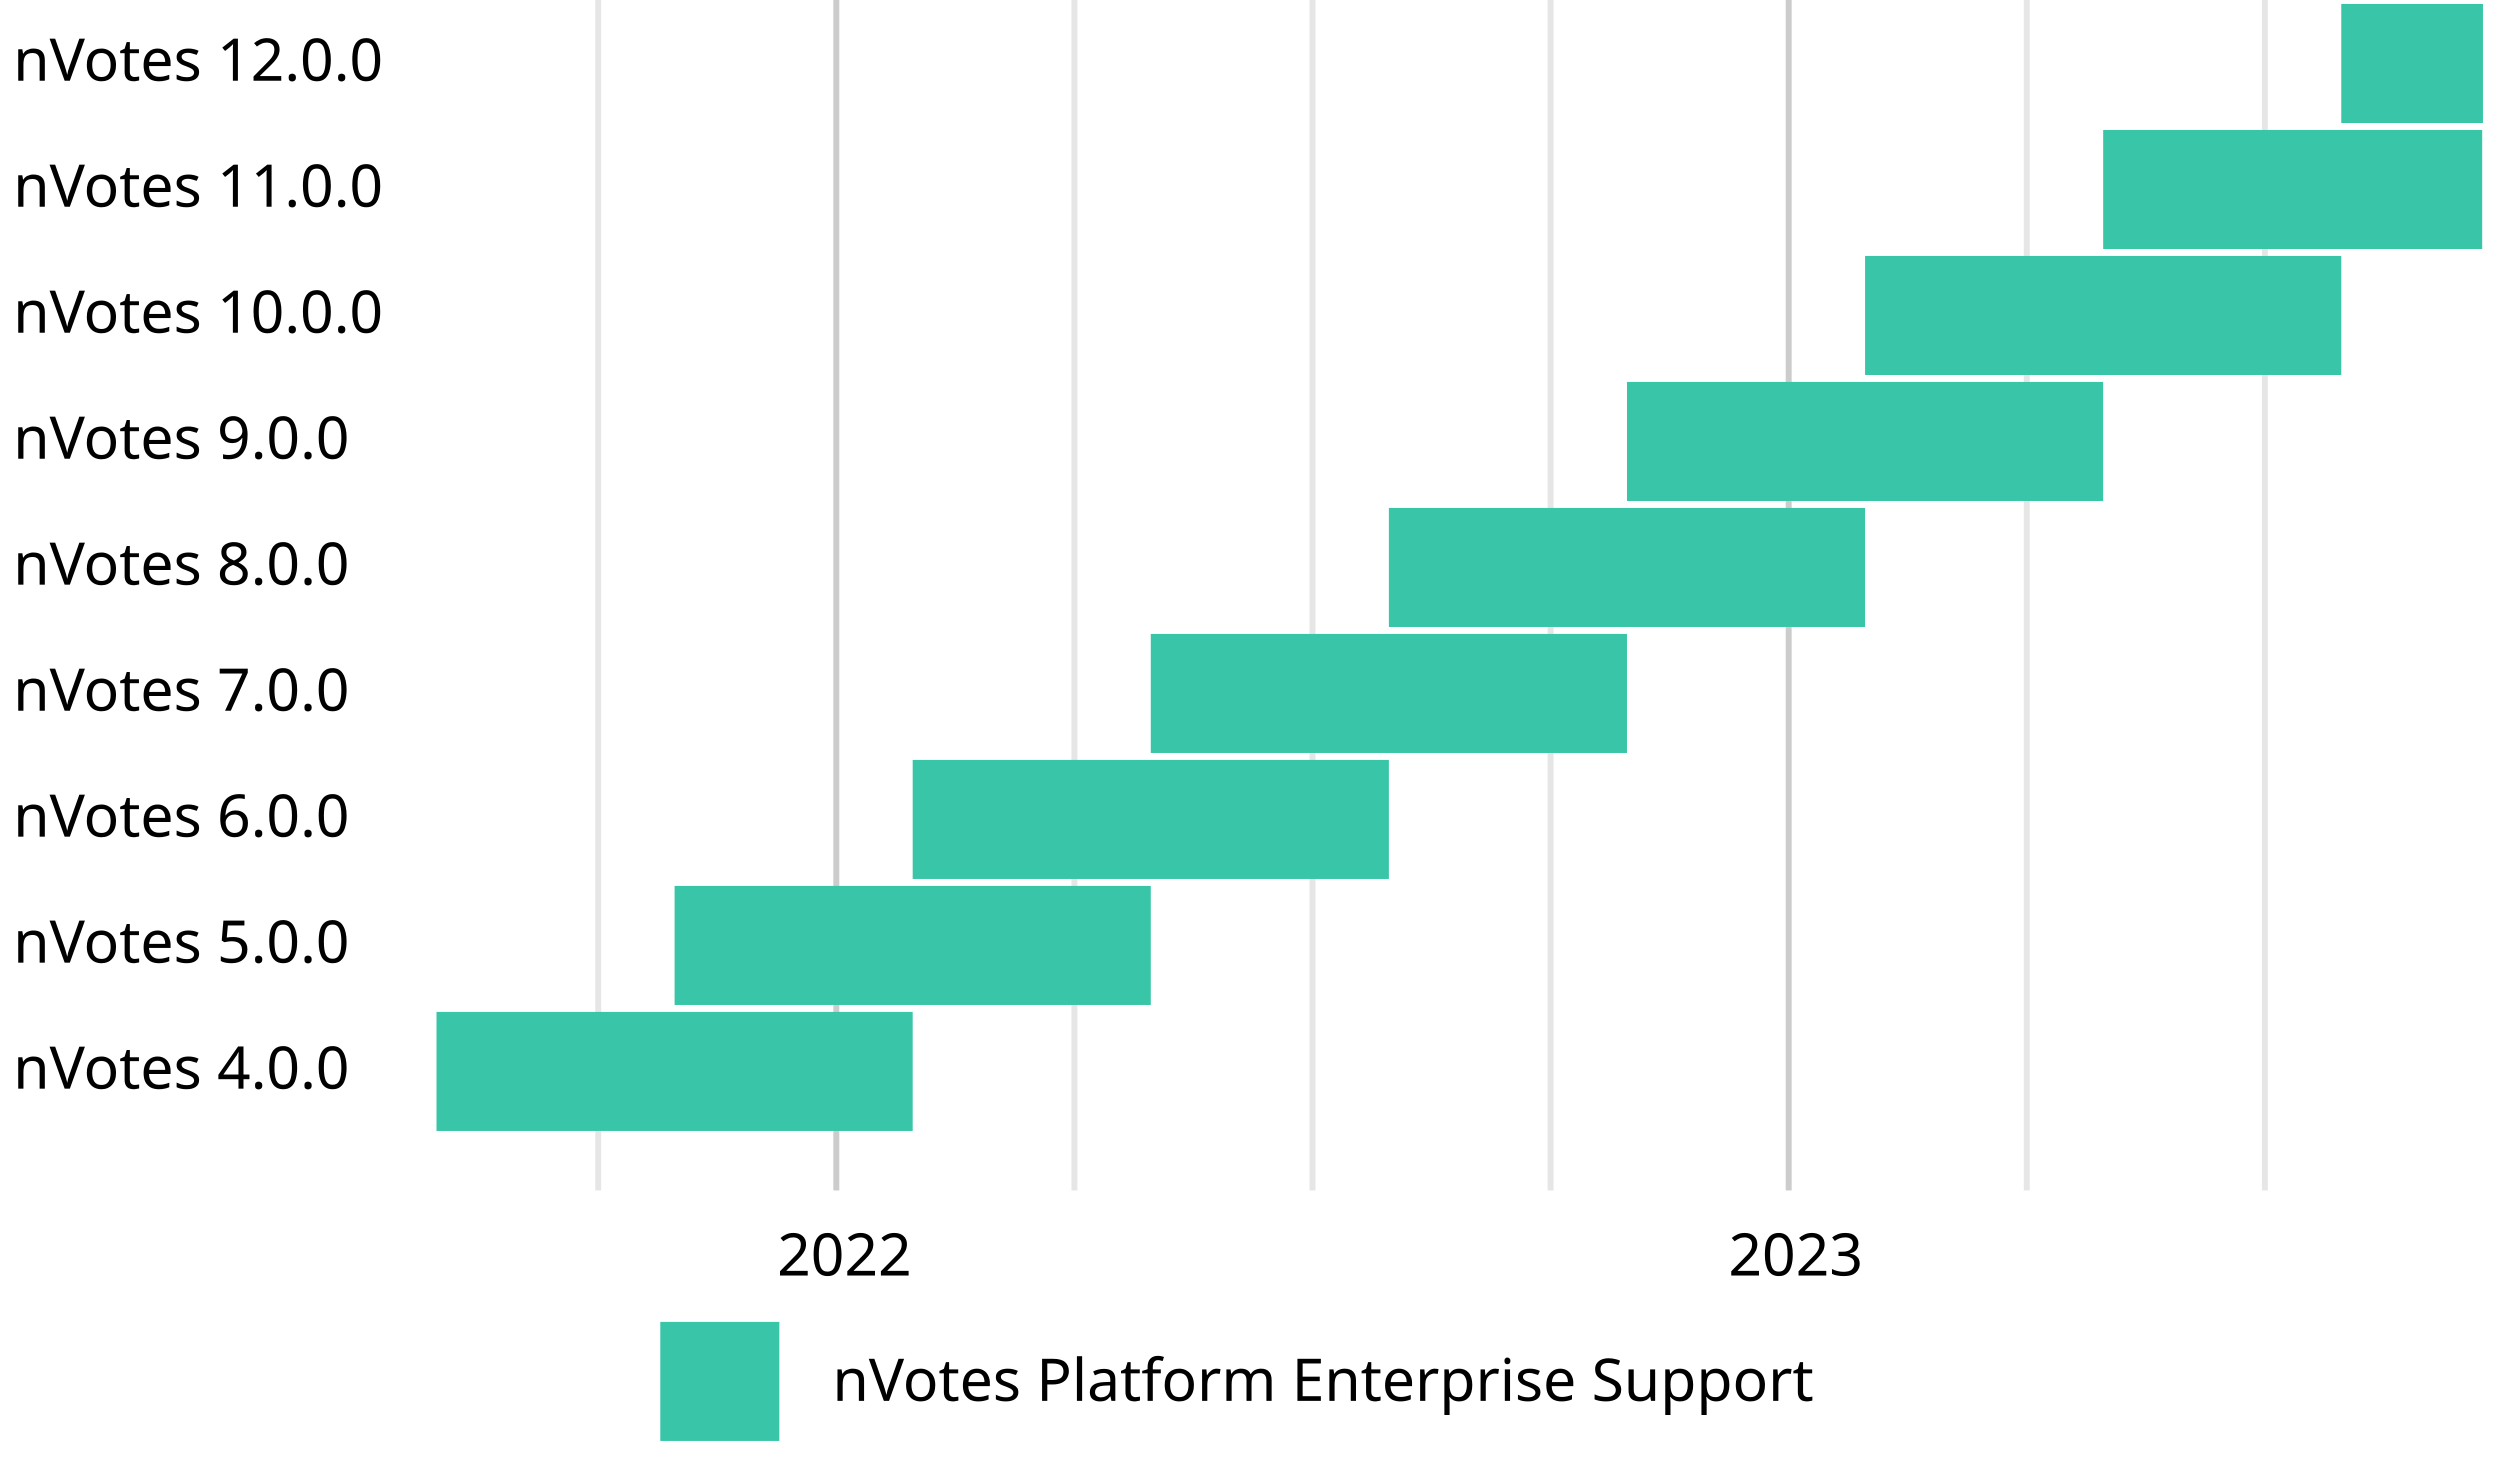
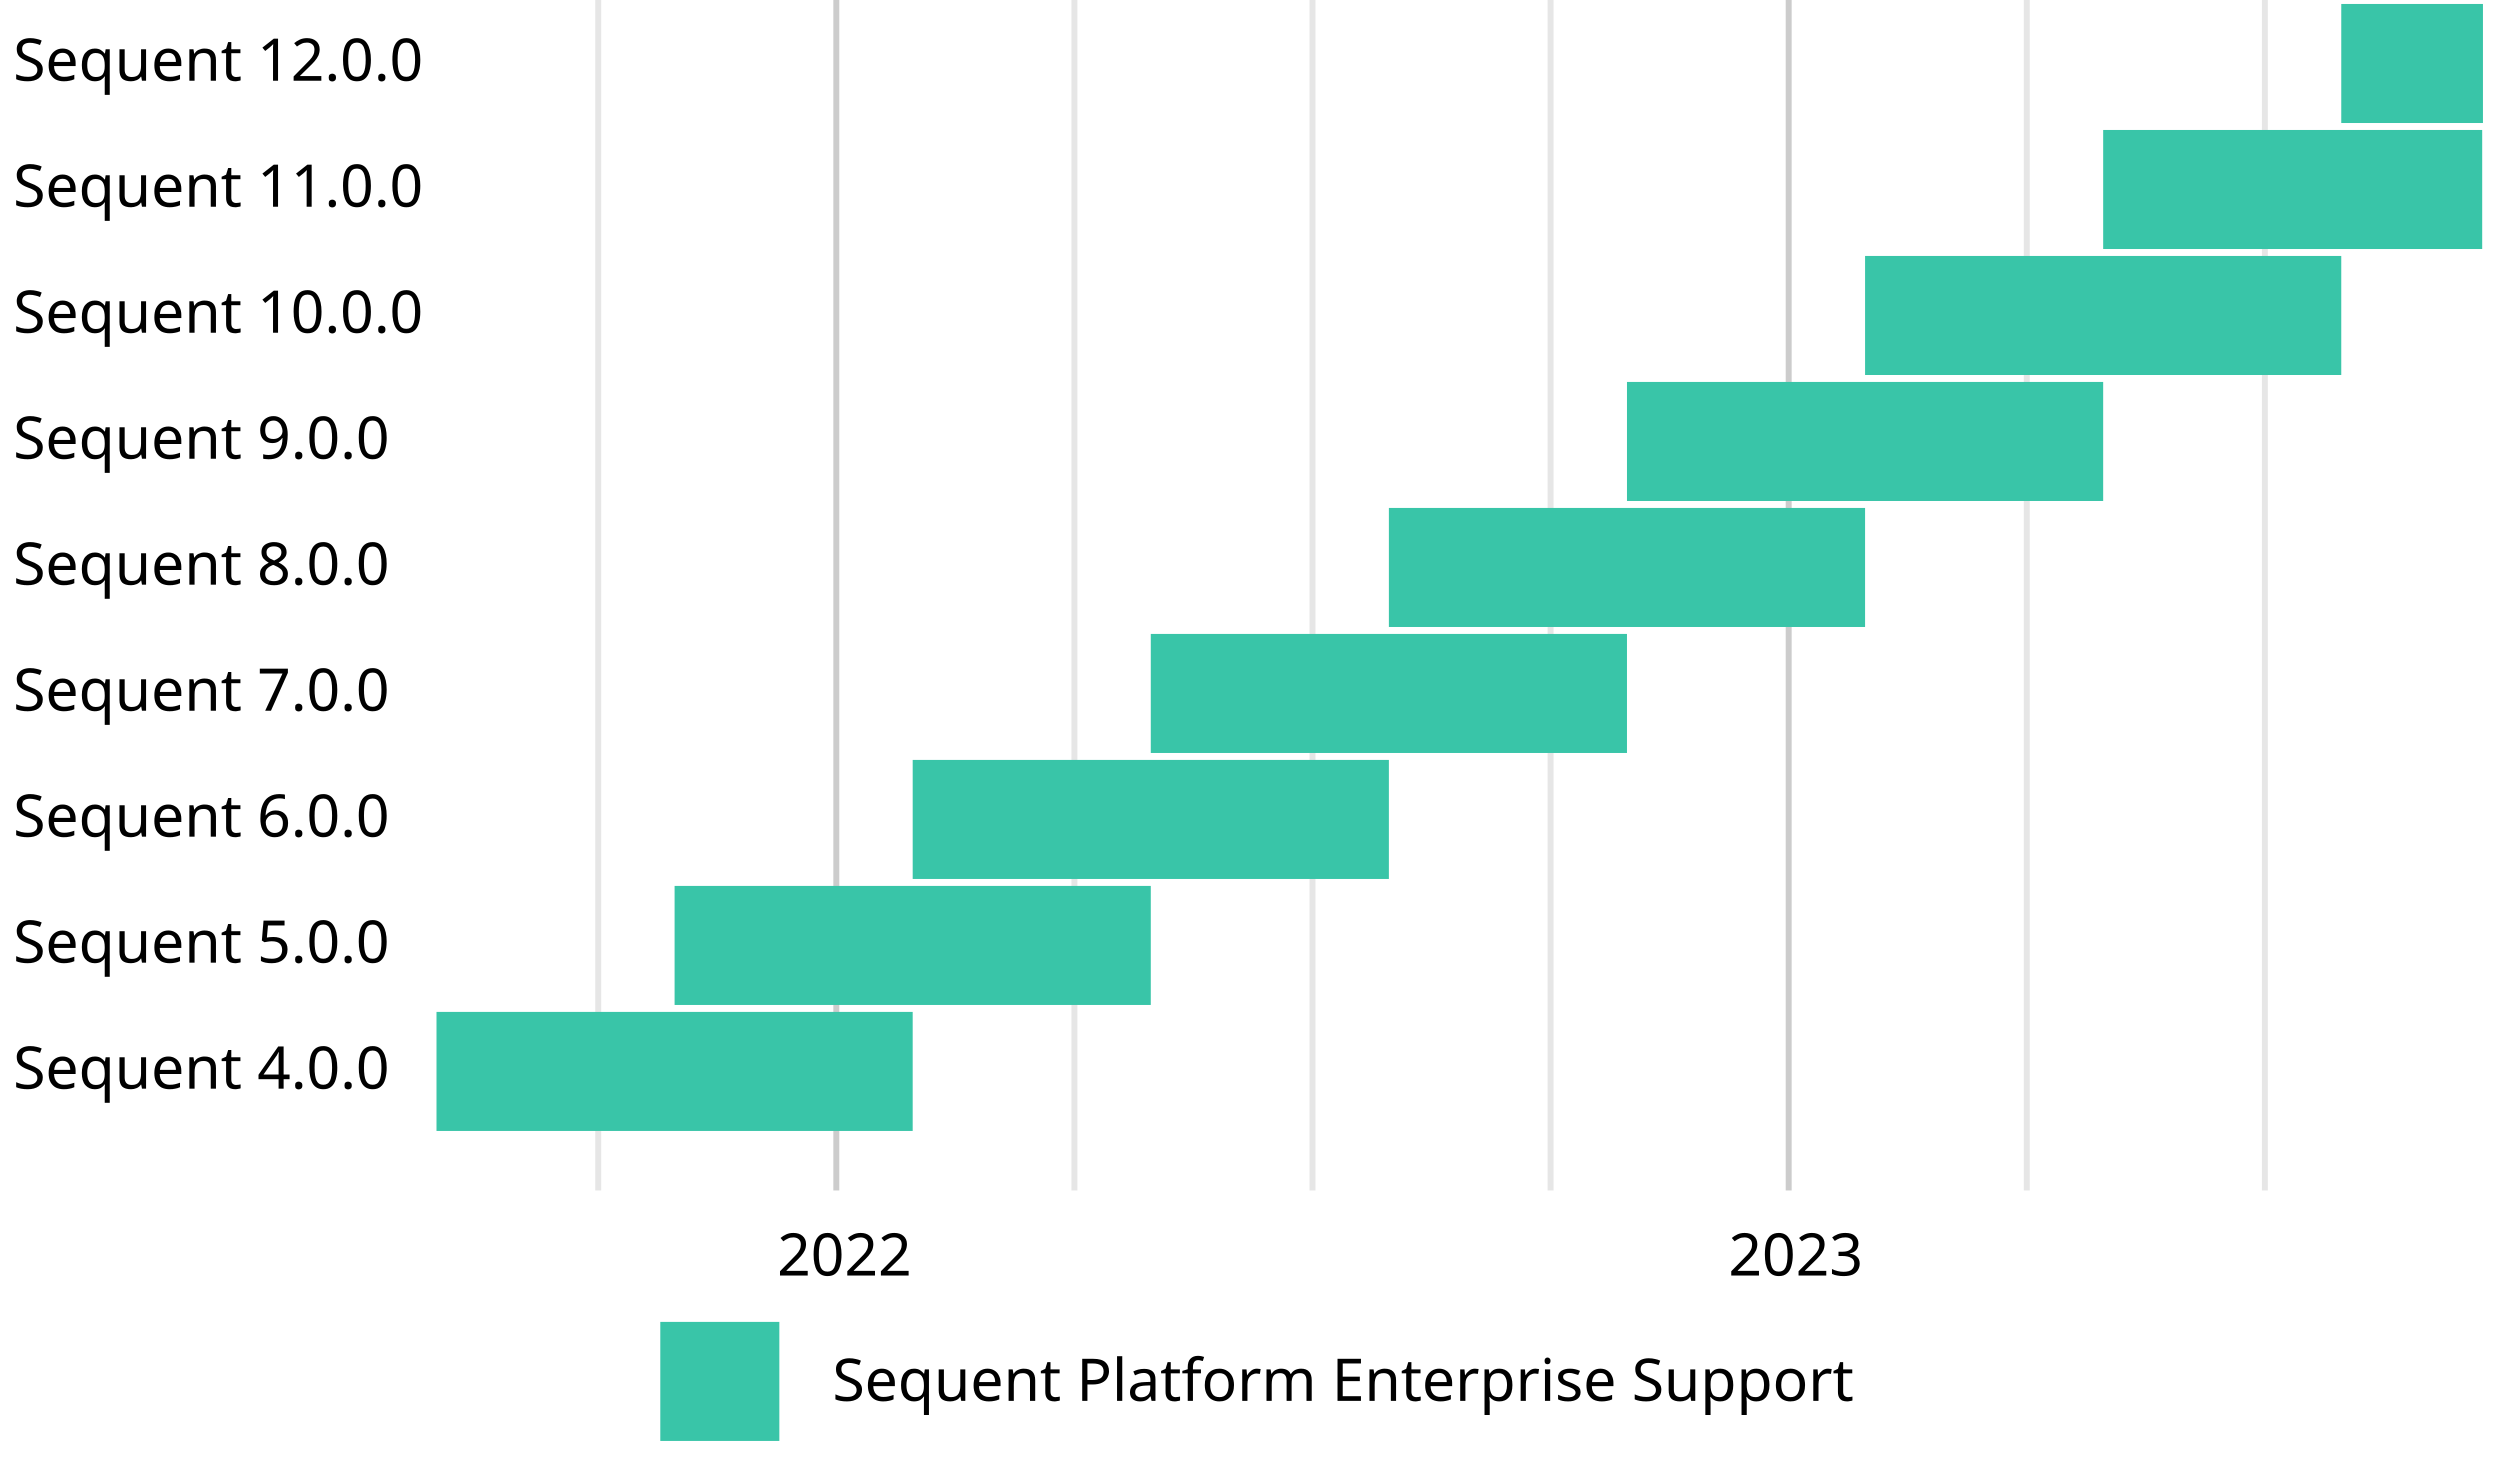
<svg xmlns="http://www.w3.org/2000/svg" width="210mm" height="123mm" viewBox="0 0 210 123" version="1.1" id="svg8">
  <defs id="defs2" />
  <g id="layer1">
    <rect style="fill:#e6e6e6;stroke-width:1.871;stroke-opacity:0" id="rect14" width="0.5" height="100" x="50" y="-1.7763568e-15" />
    <rect style="fill:#cccccc;stroke-width:1.871;stroke-opacity:0" id="rect16" width="0.5" height="100" x="70" y="-1.7763568e-15" />
    <rect style="fill:#e6e6e6;stroke-width:1.871;stroke-opacity:0" id="rect18" width="0.5" height="100" x="90" y="-1.7763568e-15" />
    <rect style="fill:#e6e6e6;stroke-width:1.871;stroke-opacity:0" id="rect20" width="0.5" height="100" x="110" y="-1.7763568e-15" />
    <rect style="fill:#e6e6e6;stroke-width:1.871;stroke-opacity:0" id="rect22" width="0.5" height="100" x="130" y="-1.7763568e-15" />
    <rect style="fill:#cccccc;stroke-width:1.871;stroke-opacity:0" id="rect24" width="0.5" height="100" x="150" y="-1.7763568e-15" />
    <rect style="fill:#e6e6e6;stroke-width:1.871;stroke-opacity:0" id="rect26" width="0.5" height="100" x="170" y="-1.7763568e-15" />
    <rect style="fill:#e6e6e6;stroke-width:1.871;stroke-opacity:0" id="rect28" width="0.5" height="100" x="190" y="-1.7763568e-15" />
    <rect style="fill:#39c5a8;fill-opacity:1;stroke-width:1.137;stroke-opacity:0" id="rect52" width="40" height="10" x="36.666" y="85" />
    <text xml:space="preserve" style="font-style:normal;font-weight:normal;font-size:4.939px;line-height:125%;font-family:sans-serif;letter-spacing:0px;word-spacing:0px;fill:#000000;fill-opacity:1;stroke:none;stroke-width:0.265px;stroke-linecap:butt;stroke-linejoin:miter;stroke-opacity:1" x="1.109" y="91.448" id="text879">
-       <tspan id="tspan877" x="1.109" y="91.448" style="font-size:4.939px;stroke-width:0.265px">nVotes 4.0.0</tspan>
+       <tspan id="tspan877" x="1.109" y="91.448" style="font-size:4.939px;stroke-width:0.265px">Sequent 4.0.0</tspan>
    </text>
    <text xml:space="preserve" style="font-style:normal;font-weight:normal;font-size:4.939px;line-height:125%;font-family:sans-serif;letter-spacing:0px;word-spacing:0px;fill:#000000;fill-opacity:1;stroke:none;stroke-width:0.265px;stroke-linecap:butt;stroke-linejoin:miter;stroke-opacity:1" x="145.19" y="107.143" id="text883">
      <tspan id="tspan881" x="145.19" y="107.143" style="font-size:4.939px;stroke-width:0.265px">2023</tspan>
    </text>
    <text xml:space="preserve" style="font-style:normal;font-weight:normal;font-size:4.939px;line-height:125%;font-family:sans-serif;letter-spacing:0px;word-spacing:0px;fill:#000000;fill-opacity:1;stroke:none;stroke-width:0.265px;stroke-linecap:butt;stroke-linejoin:miter;stroke-opacity:1" x="65.286" y="107.143" id="text887">
      <tspan id="tspan885" x="65.286" y="107.143" style="font-size:4.939px;stroke-width:0.265px">2022</tspan>
    </text>
    <rect style="fill:#39c5a8;fill-opacity:1;stroke-width:1.137;stroke-opacity:0" id="rect889" width="40" height="10" x="56.666" y="74.417" />
    <text xml:space="preserve" style="font-style:normal;font-weight:normal;font-size:4.939px;line-height:125%;font-family:sans-serif;letter-spacing:0px;word-spacing:0px;fill:#000000;fill-opacity:1;stroke:none;stroke-width:0.265px;stroke-linecap:butt;stroke-linejoin:miter;stroke-opacity:1" x="1.109" y="80.864" id="text893">
-       <tspan id="tspan891" x="1.109" y="80.864" style="font-size:4.939px;stroke-width:0.265px">nVotes 5.0.0</tspan>
+       <tspan id="tspan891" x="1.109" y="80.864" style="font-size:4.939px;stroke-width:0.265px">Sequent 5.0.0</tspan>
    </text>
    <rect style="fill:#39c5a8;fill-opacity:1;stroke-width:1.137;stroke-opacity:0" id="rect895" width="40" height="10" x="76.666" y="63.833" />
    <text xml:space="preserve" style="font-style:normal;font-weight:normal;font-size:4.939px;line-height:125%;font-family:sans-serif;letter-spacing:0px;word-spacing:0px;fill:#000000;fill-opacity:1;stroke:none;stroke-width:0.265px;stroke-linecap:butt;stroke-linejoin:miter;stroke-opacity:1" x="1.109" y="70.281" id="text899">
-       <tspan id="tspan897" x="1.109" y="70.281" style="font-size:4.939px;stroke-width:0.265px">nVotes 6.0.0</tspan>
+       <tspan id="tspan897" x="1.109" y="70.281" style="font-size:4.939px;stroke-width:0.265px">Sequent 6.0.0</tspan>
    </text>
    <rect style="fill:#39c5a8;fill-opacity:1;stroke-width:1.137;stroke-opacity:0" id="rect901" width="40" height="10" x="96.666" y="53.25" />
    <text xml:space="preserve" style="font-style:normal;font-weight:normal;font-size:4.939px;line-height:125%;font-family:sans-serif;letter-spacing:0px;word-spacing:0px;fill:#000000;fill-opacity:1;stroke:none;stroke-width:0.265px;stroke-linecap:butt;stroke-linejoin:miter;stroke-opacity:1" x="1.109" y="59.698" id="text905">
-       <tspan id="tspan903" x="1.109" y="59.698" style="font-size:4.939px;stroke-width:0.265px">nVotes 7.0.0</tspan>
+       <tspan id="tspan903" x="1.109" y="59.698" style="font-size:4.939px;stroke-width:0.265px">Sequent 7.0.0</tspan>
    </text>
    <rect style="fill:#39c5a8;fill-opacity:1;stroke-width:1.137;stroke-opacity:0" id="rect911" width="40" height="10" x="116.666" y="42.667" />
    <text xml:space="preserve" style="font-style:normal;font-weight:normal;font-size:4.939px;line-height:125%;font-family:sans-serif;letter-spacing:0px;word-spacing:0px;fill:#000000;fill-opacity:1;stroke:none;stroke-width:0.265px;stroke-linecap:butt;stroke-linejoin:miter;stroke-opacity:1" x="1.109" y="49.114" id="text915">
-       <tspan id="tspan913" x="1.109" y="49.114" style="font-size:4.939px;stroke-width:0.265px">nVotes 8.0.0</tspan>
+       <tspan id="tspan913" x="1.109" y="49.114" style="font-size:4.939px;stroke-width:0.265px">Sequent 8.0.0</tspan>
    </text>
    <rect style="fill:#39c5a8;fill-opacity:1;stroke-width:1.137;stroke-opacity:0" id="rect917" width="40" height="10" x="136.666" y="32.083" />
    <text xml:space="preserve" style="font-style:normal;font-weight:normal;font-size:4.939px;line-height:125%;font-family:sans-serif;letter-spacing:0px;word-spacing:0px;fill:#000000;fill-opacity:1;stroke:none;stroke-width:0.265px;stroke-linecap:butt;stroke-linejoin:miter;stroke-opacity:1" x="1.109" y="38.531" id="text921">
-       <tspan id="tspan919" x="1.109" y="38.531" style="font-size:4.939px;stroke-width:0.265px">nVotes 9.0.0</tspan>
+       <tspan id="tspan919" x="1.109" y="38.531" style="font-size:4.939px;stroke-width:0.265px">Sequent 9.0.0</tspan>
    </text>
    <rect style="fill:#39c5a8;fill-opacity:1;stroke-width:1.137;stroke-opacity:0" id="rect923" width="40" height="10" x="156.666" y="21.5" />
    <text xml:space="preserve" style="font-style:normal;font-weight:normal;font-size:4.939px;line-height:125%;font-family:sans-serif;letter-spacing:0px;word-spacing:0px;fill:#000000;fill-opacity:1;stroke:none;stroke-width:0.265px;stroke-linecap:butt;stroke-linejoin:miter;stroke-opacity:1" x="1.109" y="27.948" id="text927">
-       <tspan id="tspan925" x="1.109" y="27.948" style="font-size:4.939px;stroke-width:0.265px">nVotes 10.0.0</tspan>
+       <tspan id="tspan925" x="1.109" y="27.948" style="font-size:4.939px;stroke-width:0.265px">Sequent 10.0.0</tspan>
    </text>
    <rect style="fill:#39c5a8;fill-opacity:1;stroke-width:1.014;stroke-opacity:0" id="rect929" width="31.838" height="10" x="176.666" y="10.917" />
    <text xml:space="preserve" style="font-style:normal;font-weight:normal;font-size:4.939px;line-height:125%;font-family:sans-serif;letter-spacing:0px;word-spacing:0px;fill:#000000;fill-opacity:1;stroke:none;stroke-width:0.265px;stroke-linecap:butt;stroke-linejoin:miter;stroke-opacity:1" x="1.109" y="17.364" id="text933">
-       <tspan id="tspan931" x="1.109" y="17.364" style="font-size:4.939px;stroke-width:0.265px">nVotes 11.0.0</tspan>
+       <tspan id="tspan931" x="1.109" y="17.364" style="font-size:4.939px;stroke-width:0.265px">Sequent 11.0.0</tspan>
    </text>
    <rect style="fill:#39c5a8;fill-opacity:1;stroke-width:0.62;stroke-opacity:0" id="rect935" width="11.902" height="10" x="196.666" y="0.333" />
    <text xml:space="preserve" style="font-style:normal;font-weight:normal;font-size:4.939px;line-height:125%;font-family:sans-serif;letter-spacing:0px;word-spacing:0px;fill:#000000;fill-opacity:1;stroke:none;stroke-width:0.265px;stroke-linecap:butt;stroke-linejoin:miter;stroke-opacity:1" x="1.109" y="6.781" id="text939">
-       <tspan id="tspan937" x="1.109" y="6.781" style="font-size:4.939px;stroke-width:0.265px">nVotes 12.0.0</tspan>
+       <tspan id="tspan937" x="1.109" y="6.781" style="font-size:4.939px;stroke-width:0.265px">Sequent 12.0.0</tspan>
    </text>
    <rect style="fill:#39c5a8;fill-opacity:1;stroke-width:0.569;stroke-opacity:0" id="rect941" width="10" height="10" x="55.465" y="111.039" />
    <text xml:space="preserve" style="font-style:normal;font-weight:normal;font-size:4.939px;line-height:125%;font-family:sans-serif;letter-spacing:0px;word-spacing:0px;fill:#000000;fill-opacity:1;stroke:none;stroke-width:0.265px;stroke-linecap:butt;stroke-linejoin:miter;stroke-opacity:1" x="69.927" y="117.67" id="text945">
-       <tspan id="tspan943" x="69.927" y="117.67" style="font-size:4.939px;stroke-width:0.265px">nVotes Platform Enterprise Support</tspan>
+       <tspan id="tspan943" x="69.927" y="117.67" style="font-size:4.939px;stroke-width:0.265px">Sequent Platform Enterprise Support</tspan>
    </text>
  </g>
</svg>
